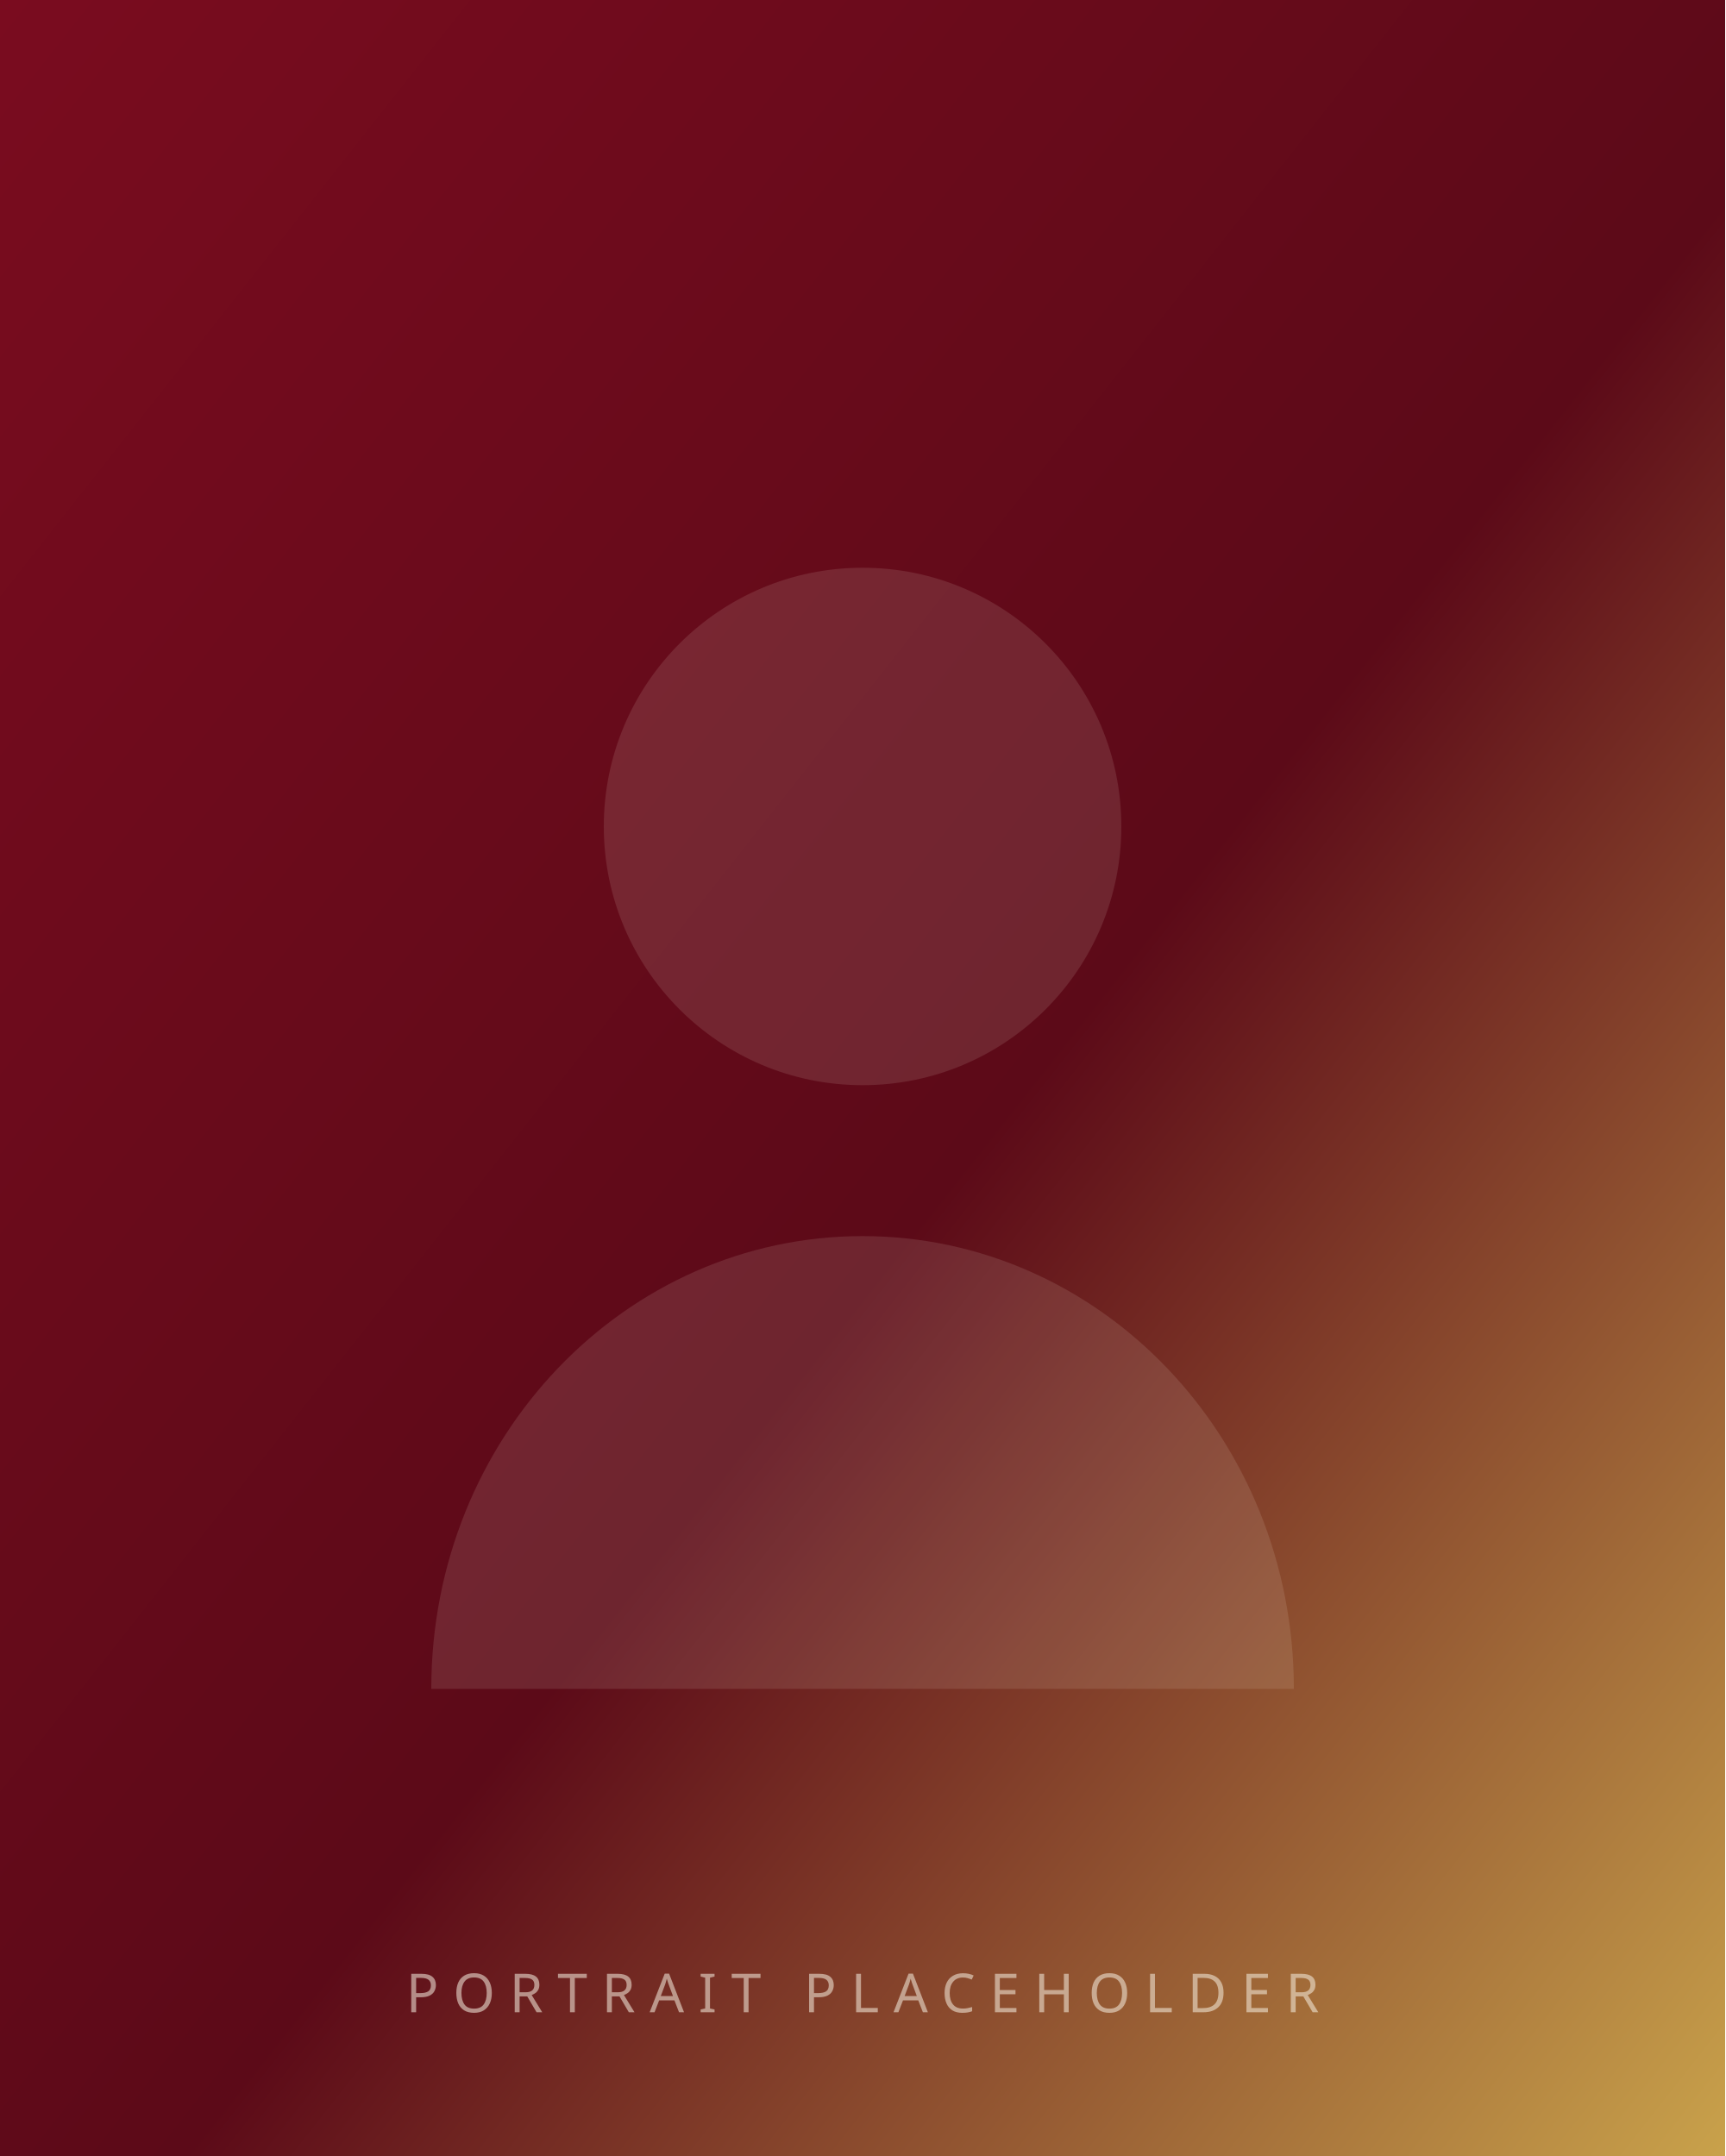
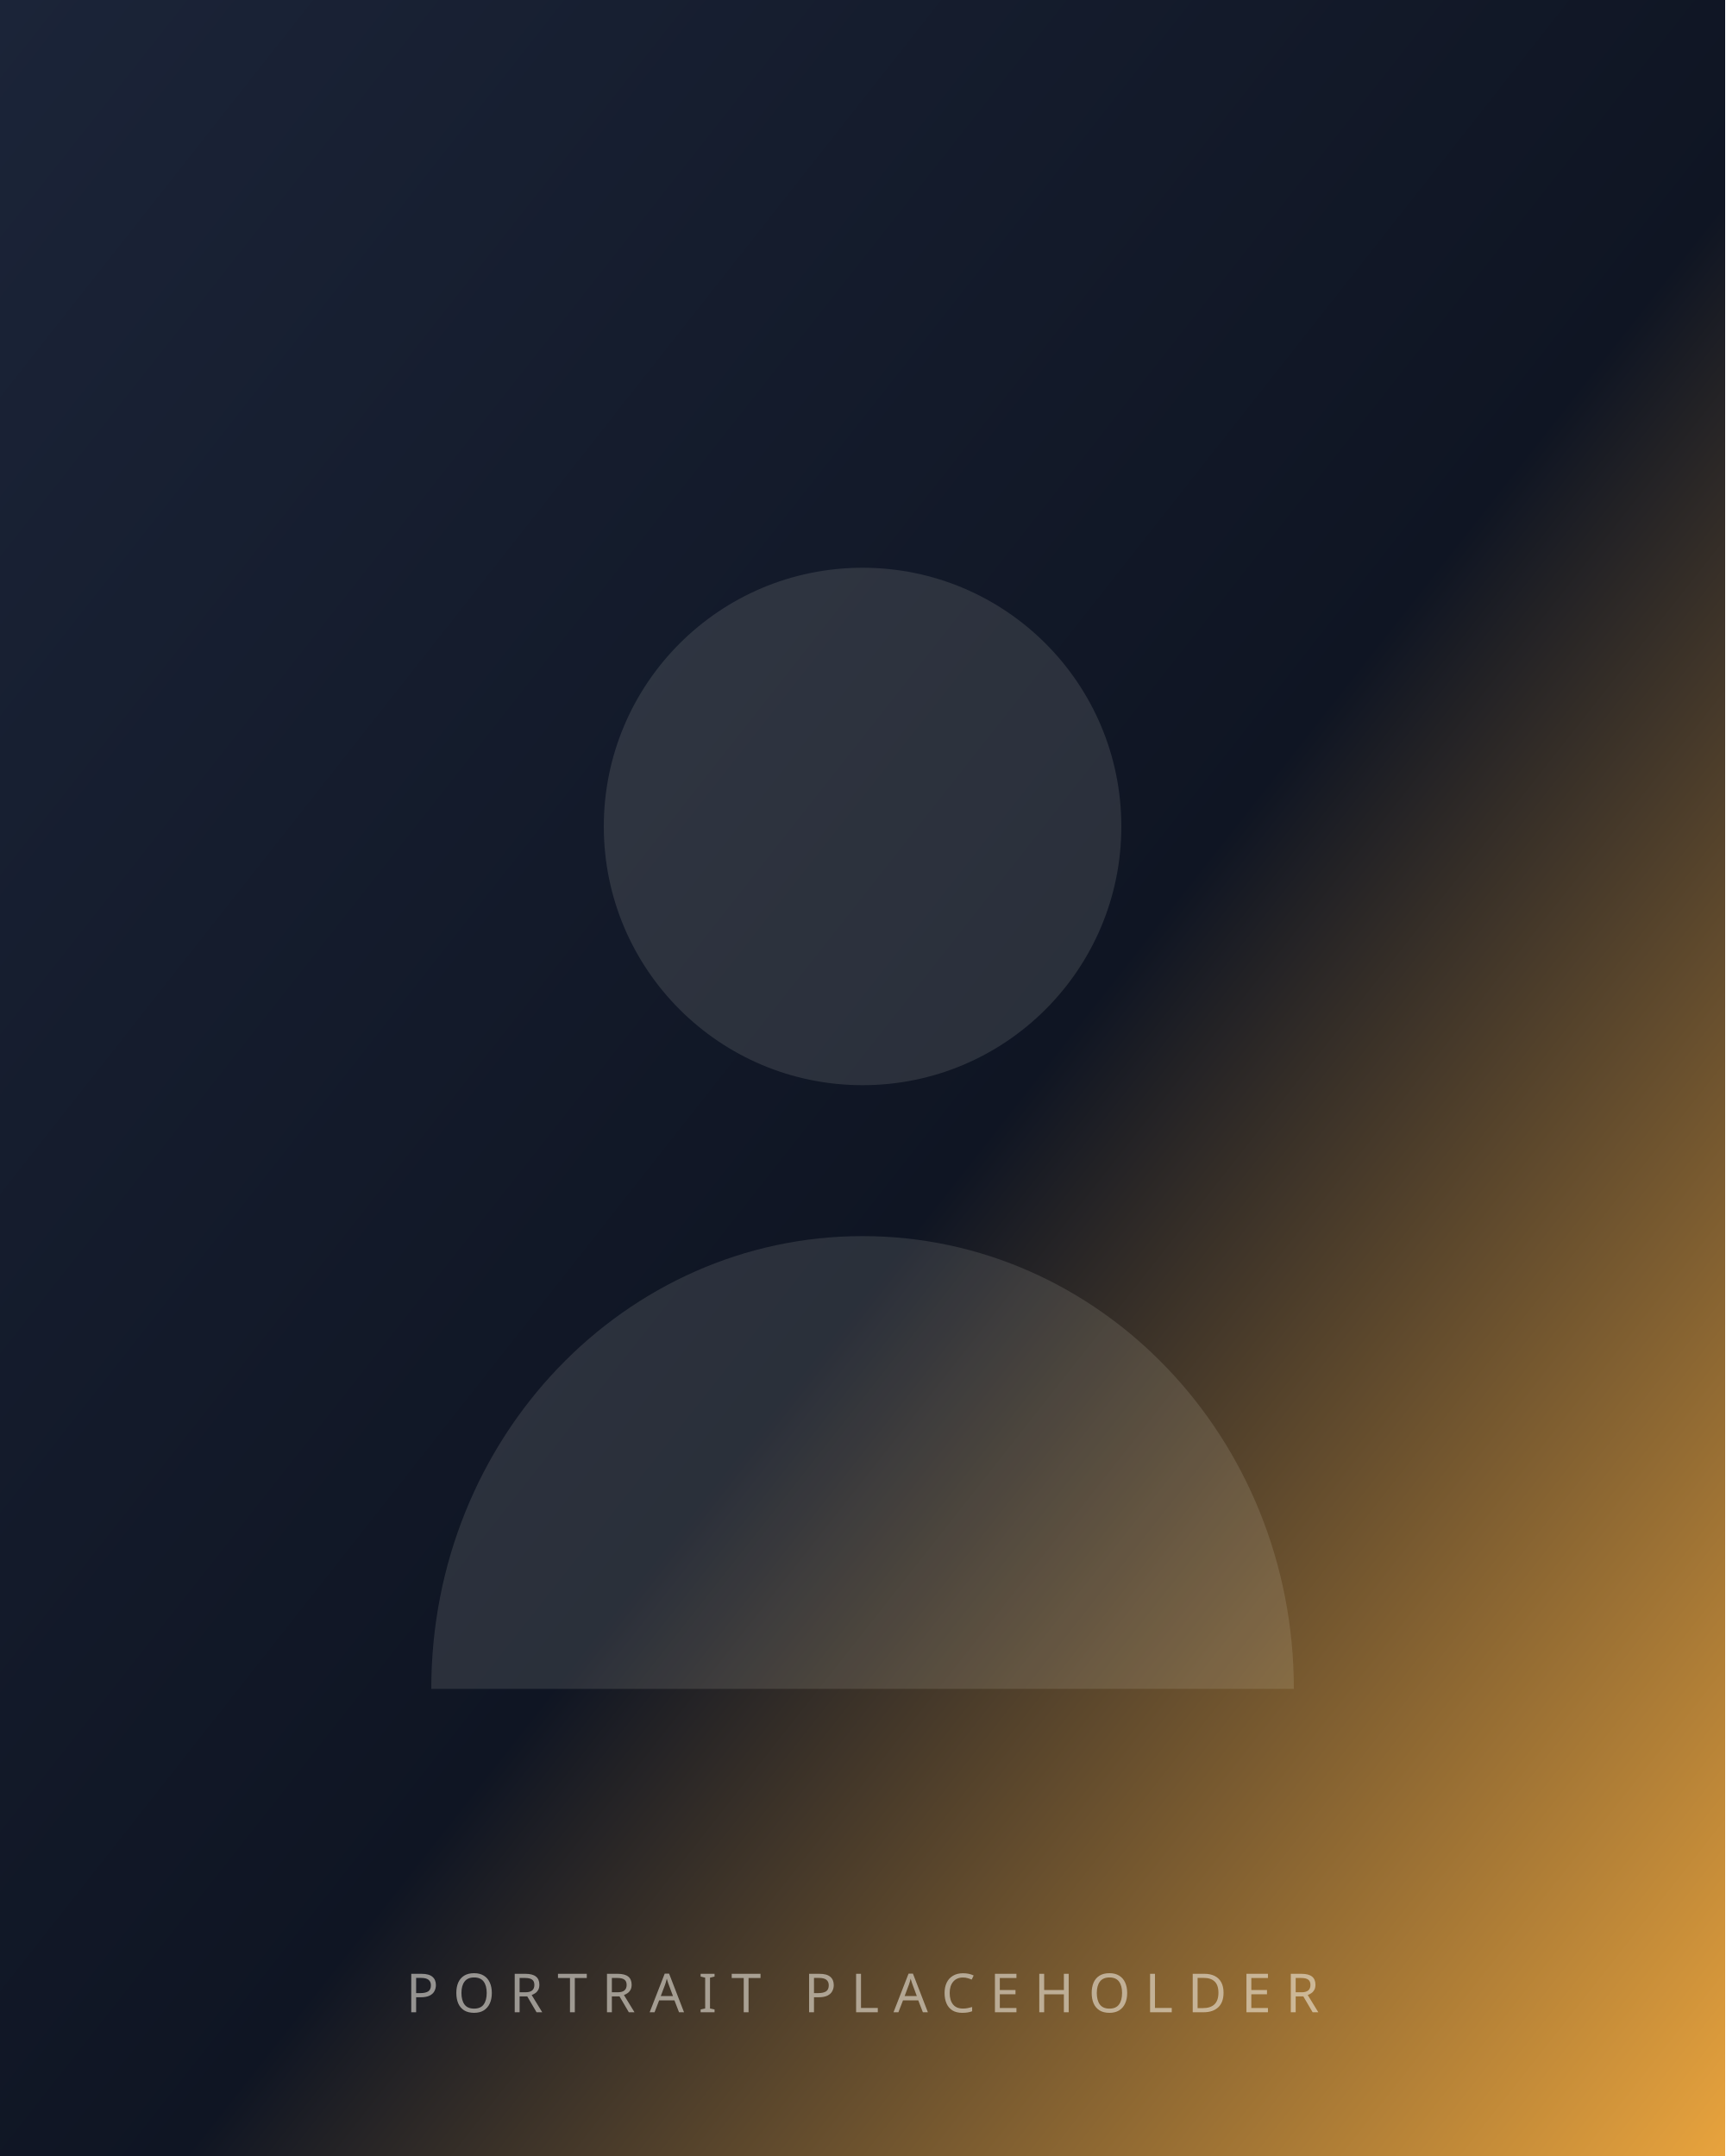
<svg xmlns="http://www.w3.org/2000/svg" width="480" height="600" viewBox="0 0 480 600">
  <defs>
    <linearGradient id="portraitGradient" x1="0%" y1="0%" x2="100%" y2="100%">
-       <stop offset="0%" stop-color="#7A0C1F" />
-       <stop offset="55%" stop-color="#5C0A18" />
-       <stop offset="130%" stop-color="#C9A24B" />
+       <stop offset="0%" stop-color="#1B2438" />
+       <stop offset="55%" stop-color="#0F1523" />
+       <stop offset="130%" stop-color="#E8A33D" />
    </linearGradient>
  </defs>
  <rect width="480" height="600" fill="url(#portraitGradient)" />
-   <circle cx="240" cy="230" r="72" fill="#F5EFE0" fill-opacity="0.12" />
-   <path d="M120 470c0-70 54-126 120-126s120 56 120 126" fill="#F5EFE0" fill-opacity="0.12" />
-   <text x="240" y="560" text-anchor="middle" font-family="sans-serif" font-size="15" letter-spacing="4" fill="#F5EFE0" fill-opacity="0.55">
+   <circle cx="240" cy="230" r="72" fill="#F5F1E8" fill-opacity="0.12" />
+   <path d="M120 470c0-70 54-126 120-126s120 56 120 126" fill="#F5F1E8" fill-opacity="0.12" />
+   <text x="240" y="560" text-anchor="middle" font-family="sans-serif" font-size="15" letter-spacing="4" fill="#F5F1E8" fill-opacity="0.55">
    PORTRAIT PLACEHOLDER
  </text>
</svg>
